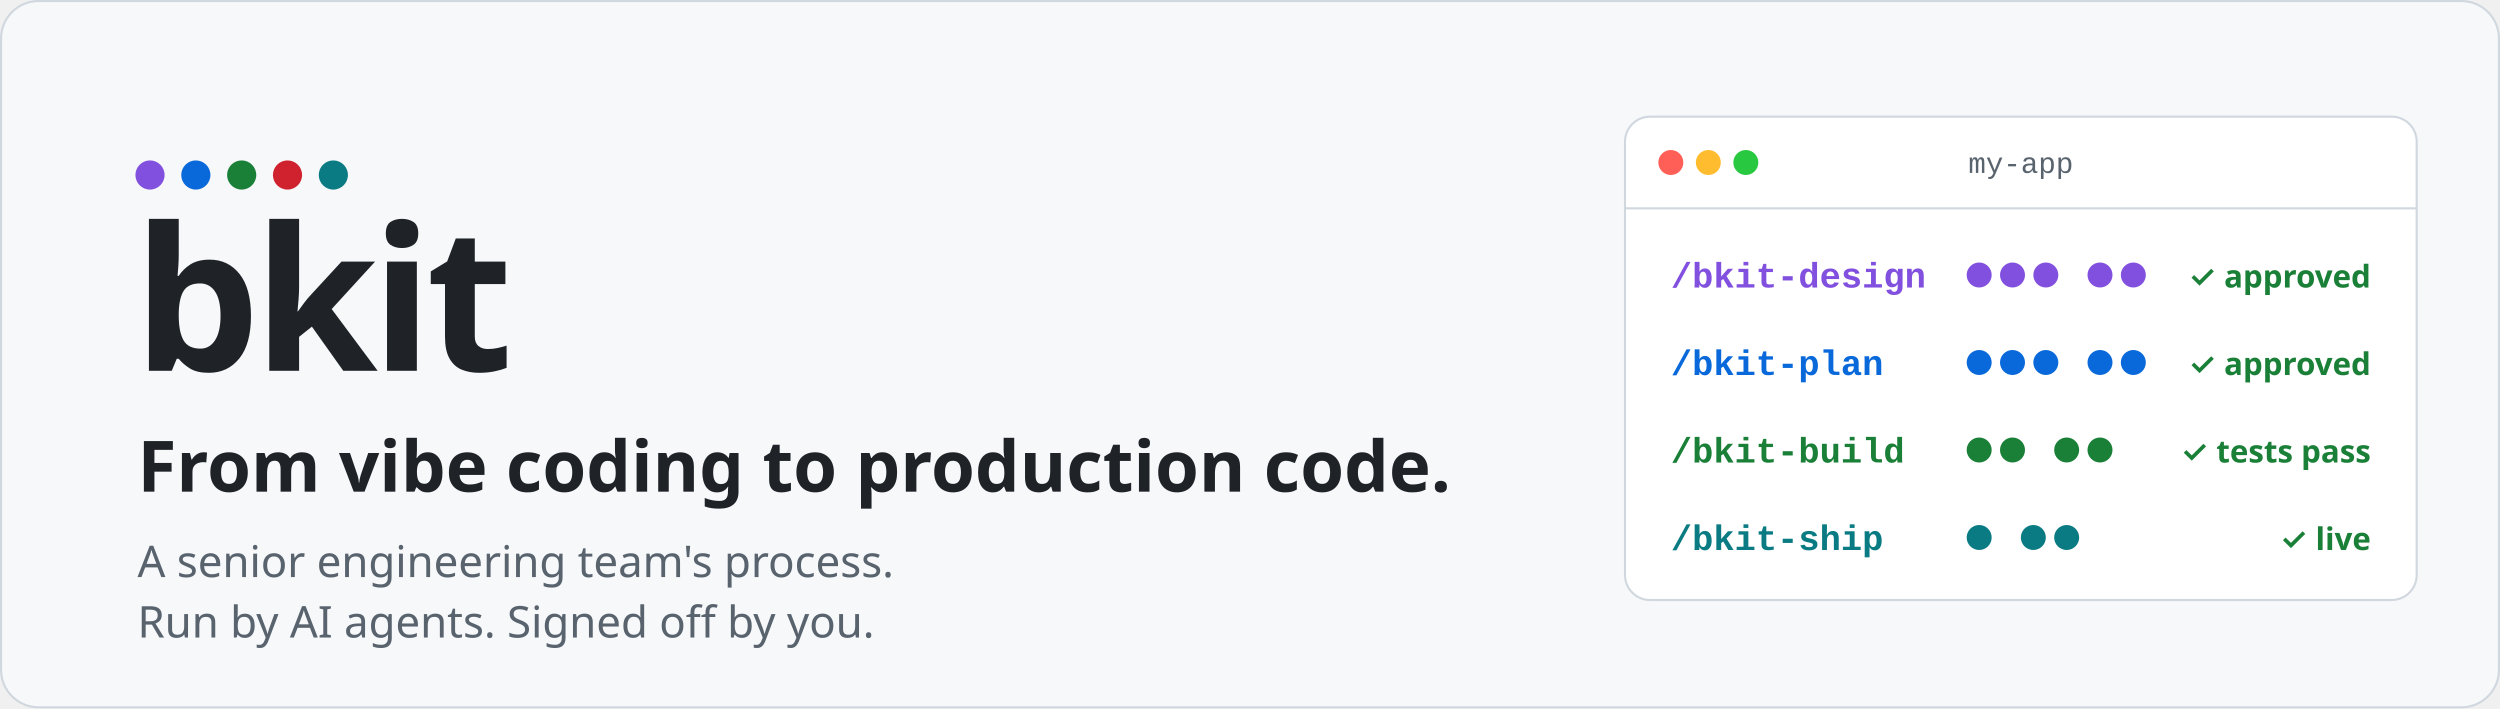
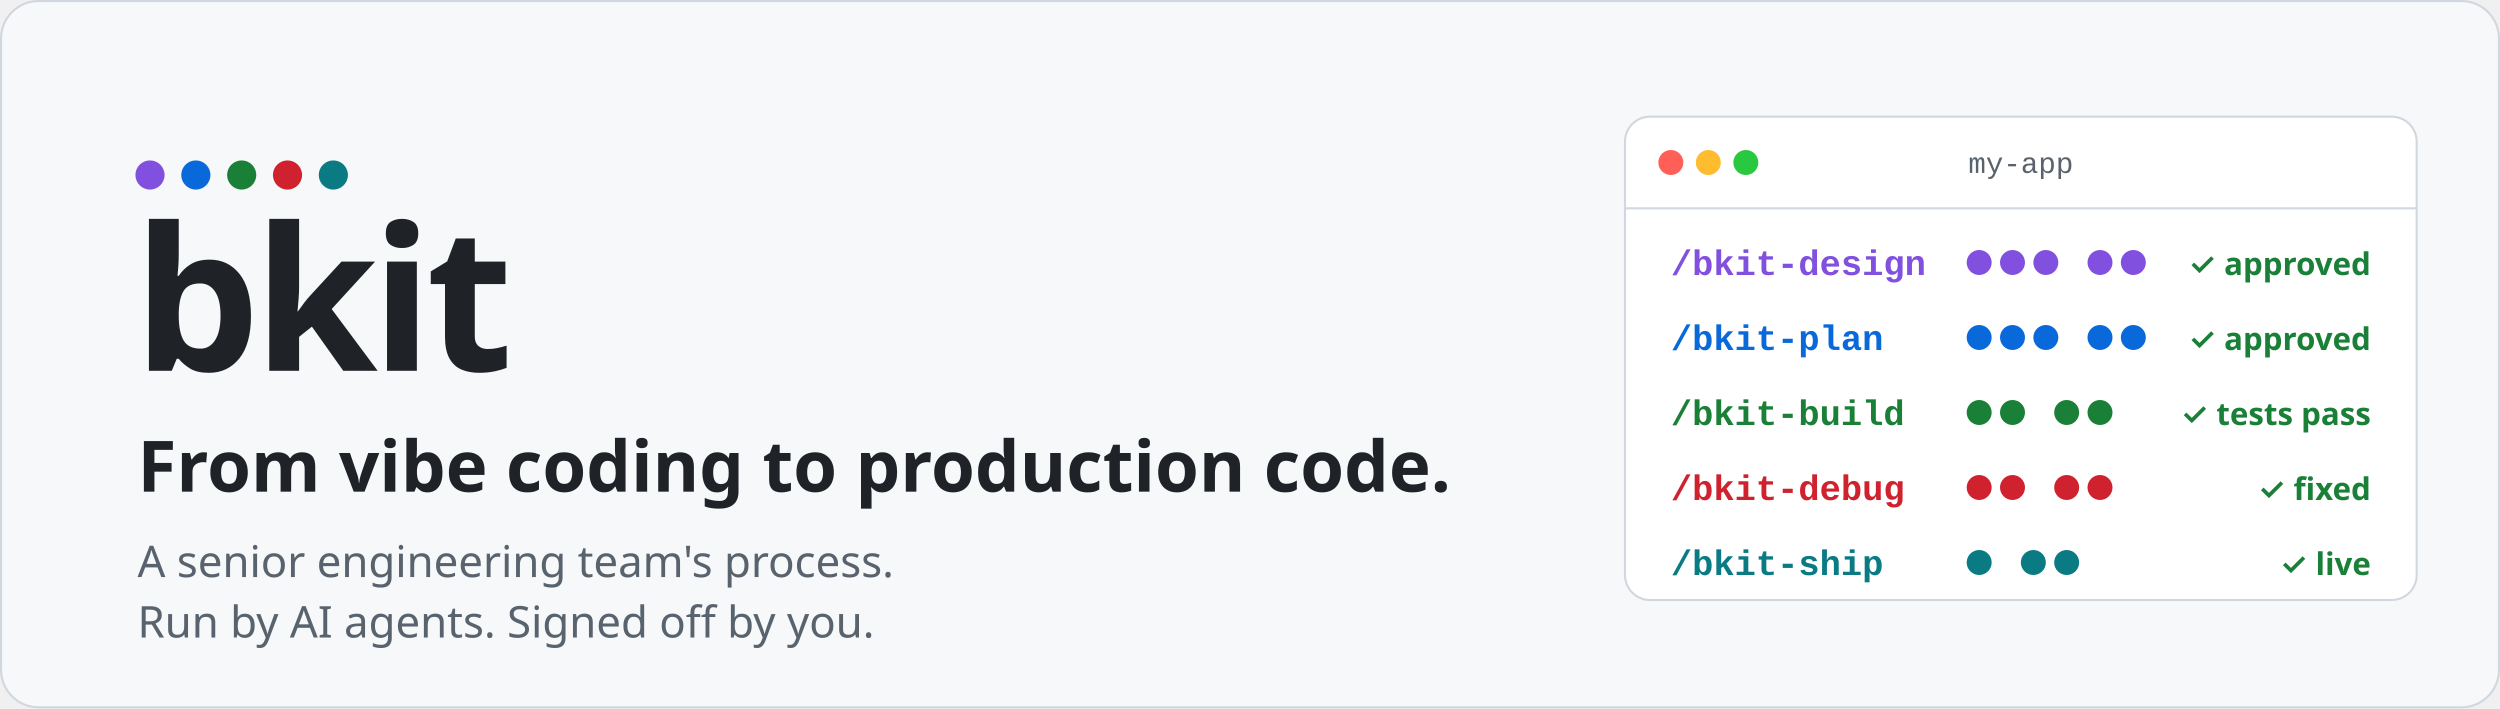
<svg xmlns="http://www.w3.org/2000/svg" width="1200" height="340" viewBox="0 0 1200 340" role="img" aria-label="bkit — from vibe coding to production code. A senior engineering team's process, run by AI agents, signed off by you.">
  <rect x="0.5" y="0.5" width="1199" height="339" rx="18" fill="#f6f8fa" stroke="#d0d7de" />
  <circle cx="72" cy="84" r="7" fill="#8250df" />
  <circle cx="94" cy="84" r="7" fill="#0969da" />
  <circle cx="116" cy="84" r="7" fill="#1a7f37" />
  <circle cx="138" cy="84" r="7" fill="#cf222e" />
  <circle cx="160" cy="84" r="7" fill="#0a7b83" />
  <text x="64" y="178" font-family="-apple-system, BlinkMacSystemFont, 'Segoe UI', 'Noto Sans', Helvetica, Arial, sans-serif" font-size="96" font-weight="800" fill="#1f2328" text-anchor="start" letter-spacing="-3">bkit</text>
  <text x="66" y="236" font-family="-apple-system, BlinkMacSystemFont, 'Segoe UI', 'Noto Sans', Helvetica, Arial, sans-serif" font-size="34" font-weight="700" fill="#1f2328" text-anchor="start">From vibe coding to production code.</text>
  <text x="66" y="277" font-family="-apple-system, BlinkMacSystemFont, 'Segoe UI', 'Noto Sans', Helvetica, Arial, sans-serif" font-size="21" font-weight="400" fill="#59636e" text-anchor="start">A senior engineering team's process.</text>
  <text x="66" y="306" font-family="-apple-system, BlinkMacSystemFont, 'Segoe UI', 'Noto Sans', Helvetica, Arial, sans-serif" font-size="21" font-weight="400" fill="#59636e" text-anchor="start">Run by AI agents. Signed off by you.</text>
  <rect x="780" y="56" width="380" height="232" rx="12" fill="#ffffff" stroke="#d0d7de" />
  <circle cx="802" cy="78" r="6" fill="#ff5f57" />
  <circle cx="820" cy="78" r="6" fill="#febc2e" />
  <circle cx="838" cy="78" r="6" fill="#28c840" />
  <text x="970" y="83" font-family="ui-monospace, SFMono-Regular, 'SF Mono', Menlo, Consolas, 'Liberation Mono', monospace" font-size="14" font-weight="400" fill="#59636e" text-anchor="middle">my-app</text>
  <line x1="780" y1="100" x2="1160" y2="100" stroke="#d0d7de" />
-   <text x="802" y="138" font-family="ui-monospace, SFMono-Regular, 'SF Mono', Menlo, Consolas, 'Liberation Mono', monospace" font-size="17" font-weight="600" fill="#8250df" text-anchor="start">/bkit-design</text>
-   <circle cx="950" cy="132" r="6" fill="#8250df" />
-   <circle cx="966" cy="132" r="6" fill="#8250df" />
-   <circle cx="982" cy="132" r="6" fill="#8250df" />
-   <circle cx="1008" cy="132" r="6" fill="#8250df" />
-   <circle cx="1024" cy="132" r="6" fill="#8250df" />
-   <text x="1138" y="138" font-family="-apple-system, BlinkMacSystemFont, 'Segoe UI', 'Noto Sans', Helvetica, Arial, sans-serif" font-size="15" font-weight="600" fill="#1a7f37" text-anchor="end">✓ approved</text>
-   <text x="802" y="180" font-family="ui-monospace, SFMono-Regular, 'SF Mono', Menlo, Consolas, 'Liberation Mono', monospace" font-size="17" font-weight="600" fill="#0969da" text-anchor="start">/bkit-plan</text>
-   <circle cx="950" cy="174" r="6" fill="#0969da" />
-   <circle cx="966" cy="174" r="6" fill="#0969da" />
-   <circle cx="982" cy="174" r="6" fill="#0969da" />
-   <circle cx="1008" cy="174" r="6" fill="#0969da" />
-   <circle cx="1024" cy="174" r="6" fill="#0969da" />
-   <text x="1138" y="180" font-family="-apple-system, BlinkMacSystemFont, 'Segoe UI', 'Noto Sans', Helvetica, Arial, sans-serif" font-size="15" font-weight="600" fill="#1a7f37" text-anchor="end">✓ approved</text>
-   <text x="802" y="222" font-family="ui-monospace, SFMono-Regular, 'SF Mono', Menlo, Consolas, 'Liberation Mono', monospace" font-size="17" font-weight="600" fill="#1a7f37" text-anchor="start">/bkit-build</text>
-   <circle cx="950" cy="216" r="6" fill="#1a7f37" />
-   <circle cx="966" cy="216" r="6" fill="#1a7f37" />
-   <circle cx="992" cy="216" r="6" fill="#1a7f37" />
-   <circle cx="1008" cy="216" r="6" fill="#1a7f37" />
-   <text x="1138" y="222" font-family="-apple-system, BlinkMacSystemFont, 'Segoe UI', 'Noto Sans', Helvetica, Arial, sans-serif" font-size="15" font-weight="600" fill="#1a7f37" text-anchor="end">✓ tests pass</text>
-   <text x="802" y="264" font-family="ui-monospace, SFMono-Regular, 'SF Mono', Menlo, Consolas, 'Liberation Mono', monospace" font-size="17" font-weight="600" fill="#0a7b83" text-anchor="start">/bkit-ship</text>
-   <circle cx="950" cy="258" r="6" fill="#0a7b83" />
-   <circle cx="976" cy="258" r="6" fill="#0a7b83" />
-   <circle cx="992" cy="258" r="6" fill="#0a7b83" />
-   <text x="1138" y="264" font-family="-apple-system, BlinkMacSystemFont, 'Segoe UI', 'Noto Sans', Helvetica, Arial, sans-serif" font-size="15" font-weight="600" fill="#1a7f37" text-anchor="end">✓ live</text>
+   <text x="802" y="132" font-family="ui-monospace, SFMono-Regular, 'SF Mono', Menlo, Consolas, 'Liberation Mono', monospace" font-size="17" font-weight="600" fill="#8250df" text-anchor="start">/bkit-design</text>
+   <circle cx="950" cy="126" r="6" fill="#8250df" />
+   <circle cx="966" cy="126" r="6" fill="#8250df" />
+   <circle cx="982" cy="126" r="6" fill="#8250df" />
+   <circle cx="1008" cy="126" r="6" fill="#8250df" />
+   <circle cx="1024" cy="126" r="6" fill="#8250df" />
+   <text x="1138" y="132" font-family="-apple-system, BlinkMacSystemFont, 'Segoe UI', 'Noto Sans', Helvetica, Arial, sans-serif" font-size="15" font-weight="600" fill="#1a7f37" text-anchor="end">✓ approved</text>
+   <text x="802" y="168" font-family="ui-monospace, SFMono-Regular, 'SF Mono', Menlo, Consolas, 'Liberation Mono', monospace" font-size="17" font-weight="600" fill="#0969da" text-anchor="start">/bkit-plan</text>
+   <circle cx="950" cy="162" r="6" fill="#0969da" />
+   <circle cx="966" cy="162" r="6" fill="#0969da" />
+   <circle cx="982" cy="162" r="6" fill="#0969da" />
+   <circle cx="1008" cy="162" r="6" fill="#0969da" />
+   <circle cx="1024" cy="162" r="6" fill="#0969da" />
+   <text x="1138" y="168" font-family="-apple-system, BlinkMacSystemFont, 'Segoe UI', 'Noto Sans', Helvetica, Arial, sans-serif" font-size="15" font-weight="600" fill="#1a7f37" text-anchor="end">✓ approved</text>
+   <text x="802" y="204" font-family="ui-monospace, SFMono-Regular, 'SF Mono', Menlo, Consolas, 'Liberation Mono', monospace" font-size="17" font-weight="600" fill="#1a7f37" text-anchor="start">/bkit-build</text>
+   <circle cx="950" cy="198" r="6" fill="#1a7f37" />
+   <circle cx="966" cy="198" r="6" fill="#1a7f37" />
+   <circle cx="992" cy="198" r="6" fill="#1a7f37" />
+   <circle cx="1008" cy="198" r="6" fill="#1a7f37" />
+   <text x="1138" y="204" font-family="-apple-system, BlinkMacSystemFont, 'Segoe UI', 'Noto Sans', Helvetica, Arial, sans-serif" font-size="15" font-weight="600" fill="#1a7f37" text-anchor="end">✓ tests pass</text>
+   <text x="802" y="240" font-family="ui-monospace, SFMono-Regular, 'SF Mono', Menlo, Consolas, 'Liberation Mono', monospace" font-size="17" font-weight="600" fill="#cf222e" text-anchor="start">/bkit-debug</text>
+   <circle cx="950" cy="234" r="6" fill="#cf222e" />
+   <circle cx="966" cy="234" r="6" fill="#cf222e" />
+   <circle cx="992" cy="234" r="6" fill="#cf222e" />
+   <circle cx="1008" cy="234" r="6" fill="#cf222e" />
+   <text x="1138" y="240" font-family="-apple-system, BlinkMacSystemFont, 'Segoe UI', 'Noto Sans', Helvetica, Arial, sans-serif" font-size="15" font-weight="600" fill="#1a7f37" text-anchor="end">✓ fixed</text>
+   <text x="802" y="276" font-family="ui-monospace, SFMono-Regular, 'SF Mono', Menlo, Consolas, 'Liberation Mono', monospace" font-size="17" font-weight="600" fill="#0a7b83" text-anchor="start">/bkit-ship</text>
+   <circle cx="950" cy="270" r="6" fill="#0a7b83" />
+   <circle cx="976" cy="270" r="6" fill="#0a7b83" />
+   <circle cx="992" cy="270" r="6" fill="#0a7b83" />
+   <text x="1138" y="276" font-family="-apple-system, BlinkMacSystemFont, 'Segoe UI', 'Noto Sans', Helvetica, Arial, sans-serif" font-size="15" font-weight="600" fill="#1a7f37" text-anchor="end">✓ live</text>
</svg>
